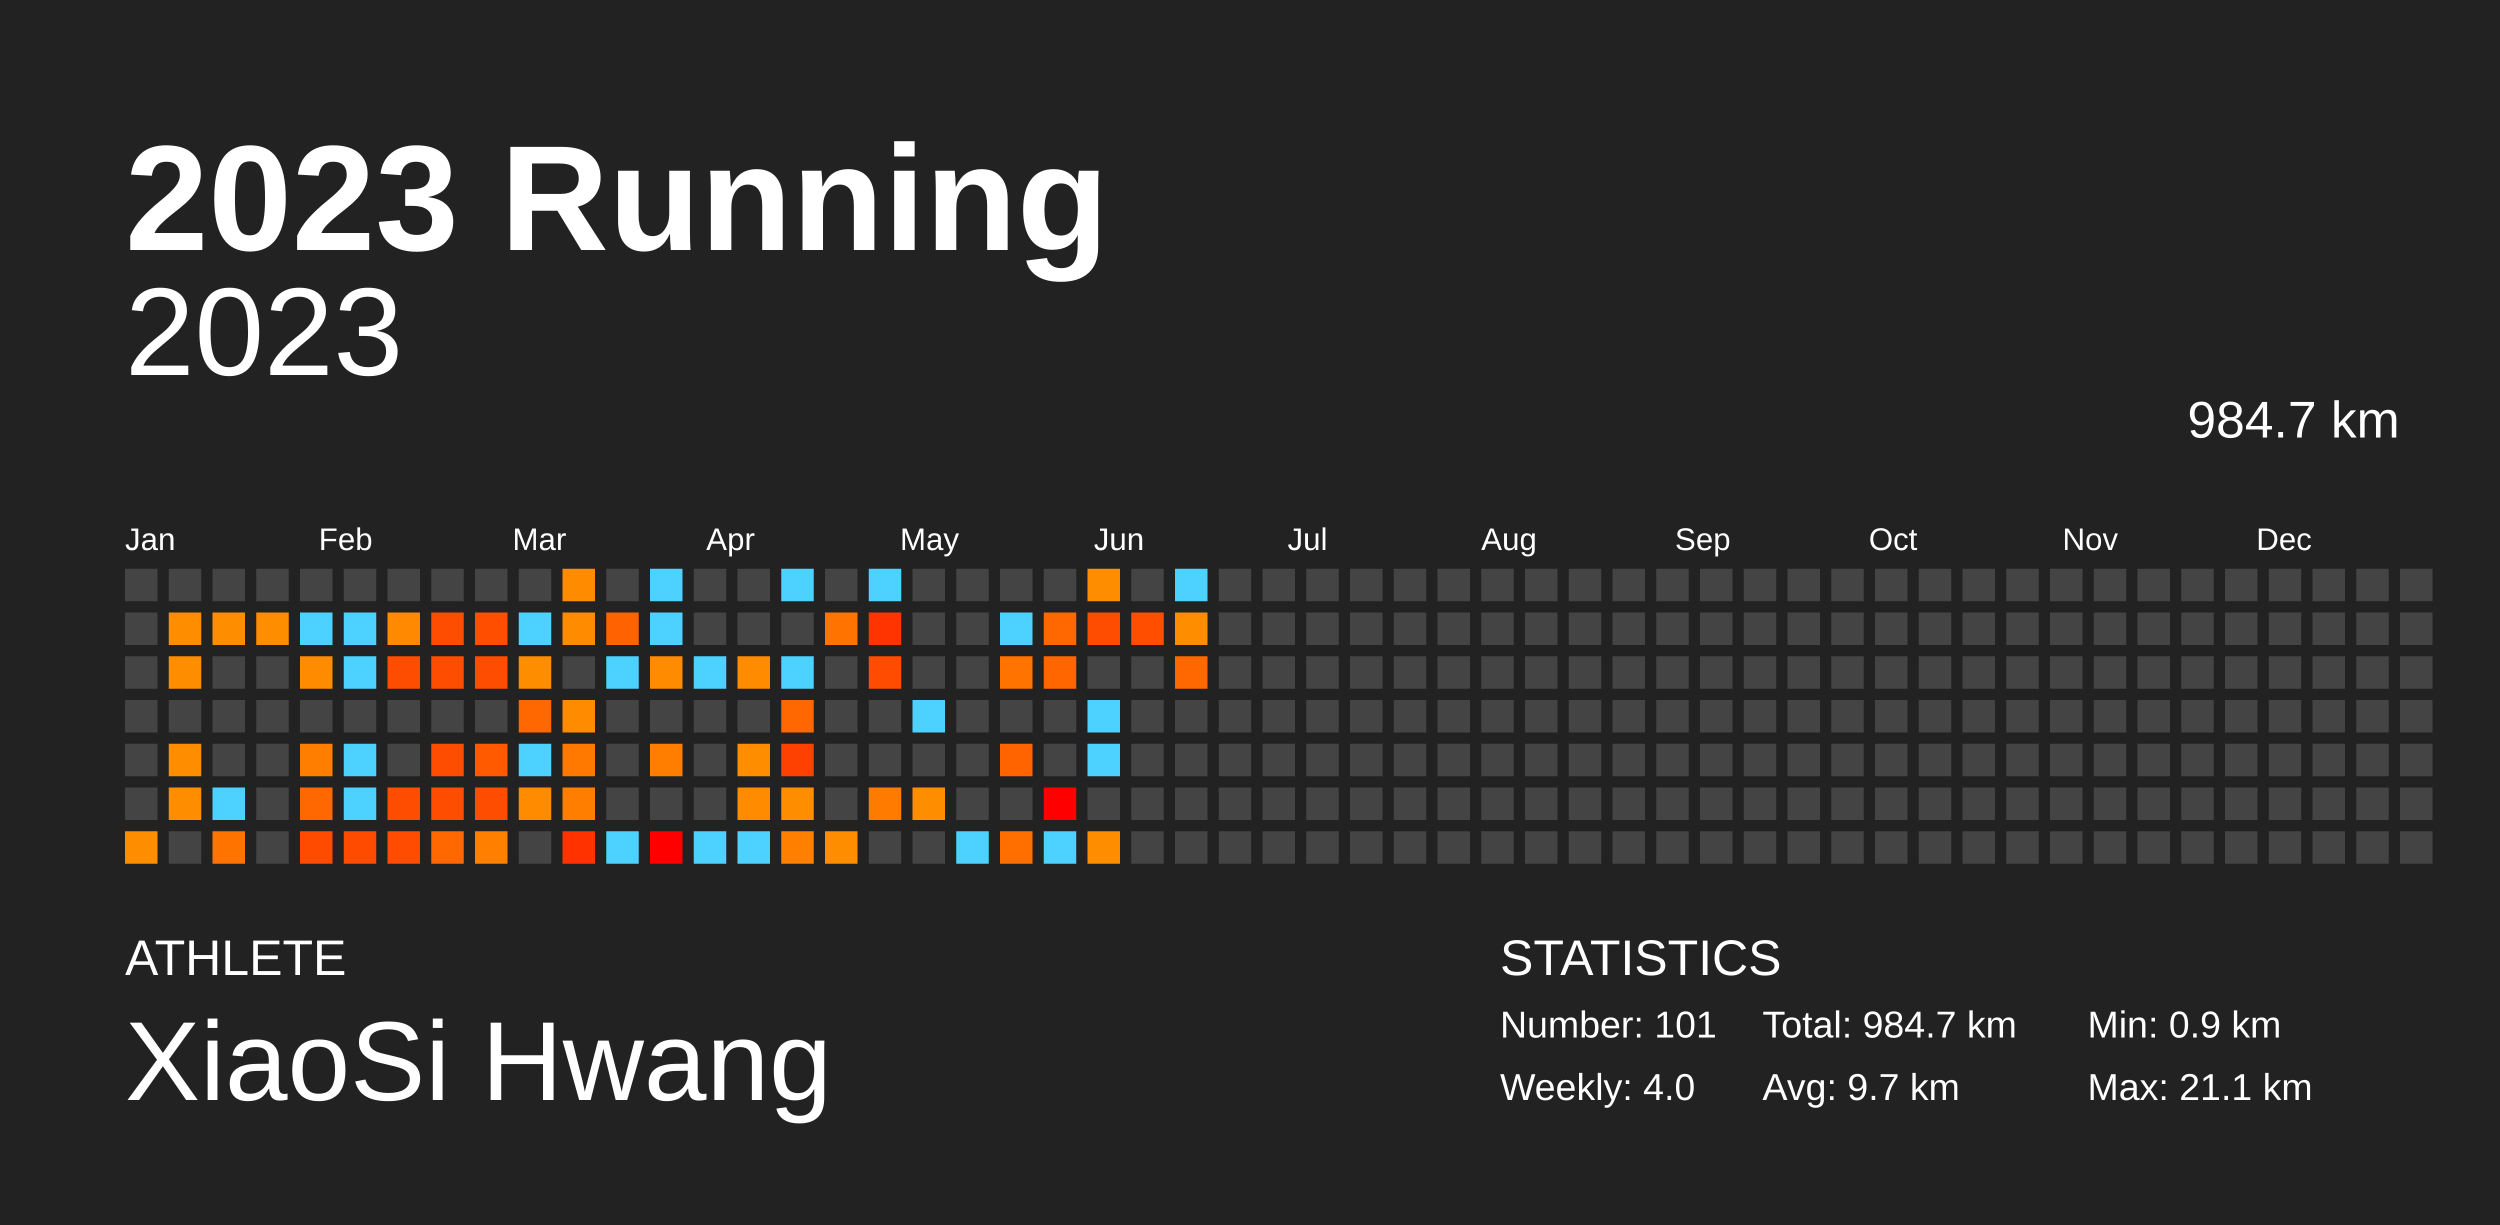
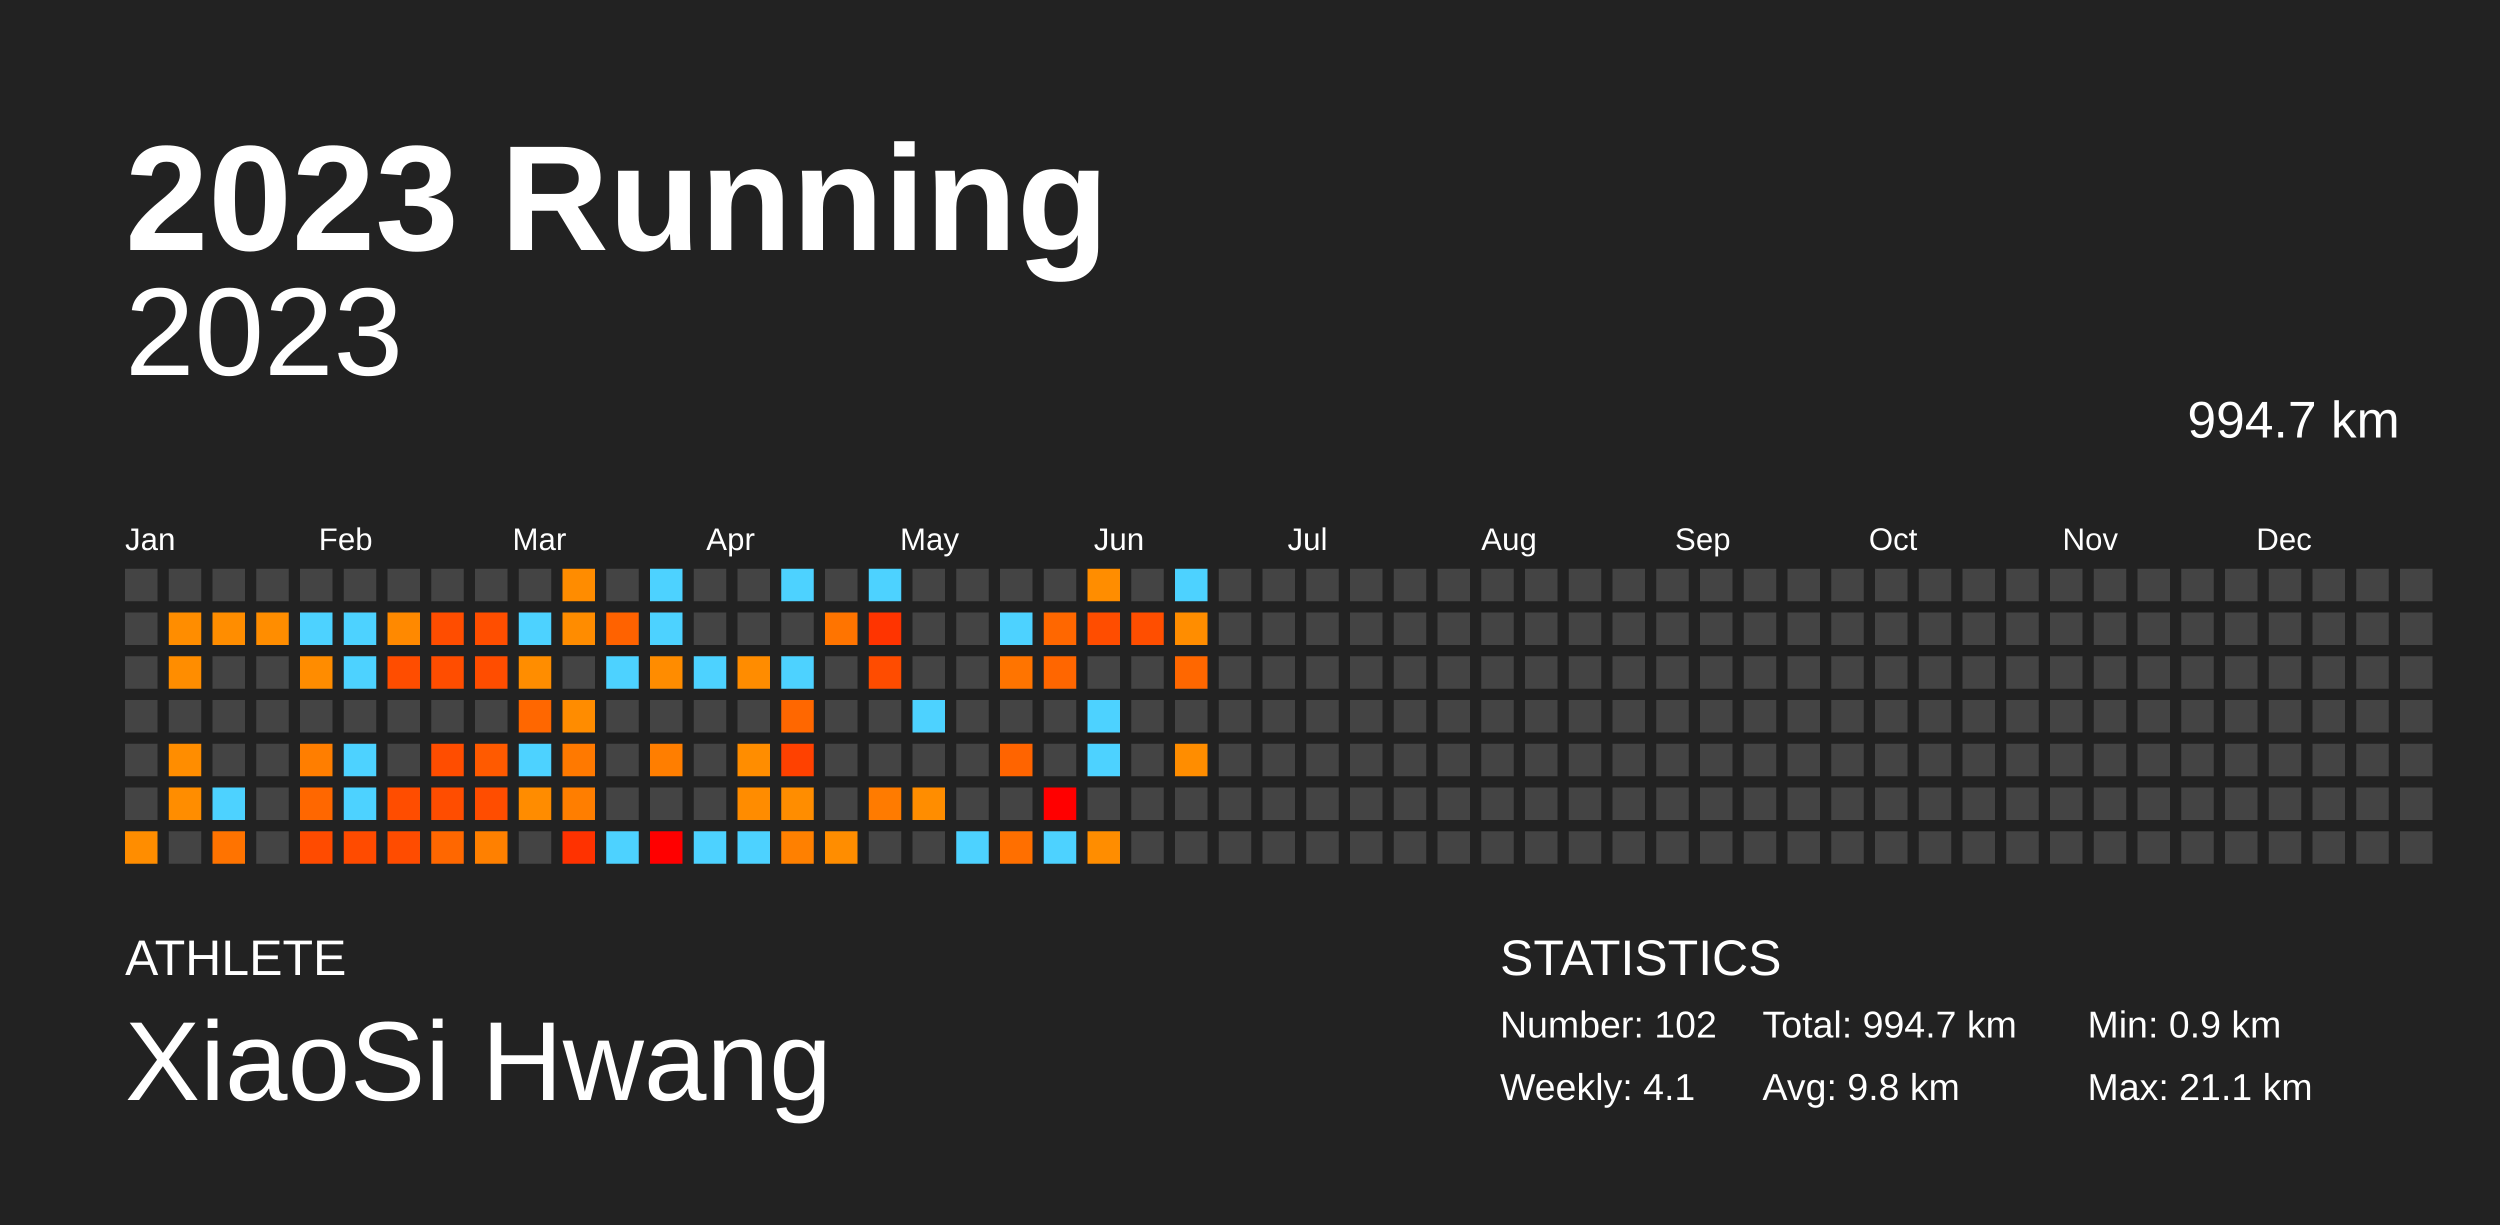
<svg xmlns="http://www.w3.org/2000/svg" baseProfile="full" height="98mm" version="1.1" viewBox="0,0,200,98" width="200mm">
  <defs />
  <rect fill="#222222" height="98" width="200" x="0" y="0" />
  <text fill="#FFFFFF" style="font-size:12px; font-family:Arial; font-weight:bold;" x="10" y="20">2023 Running</text>
  <text fill="#FFFFFF" style="font-size:4px; font-family:Arial" x="10" y="78">ATHLETE</text>
  <text fill="#FFFFFF" style="font-size:9px; font-family:Arial" x="10" y="88">XiaoSi Hwang</text>
  <text fill="#FFFFFF" style="font-size:4px; font-family:Arial" x="120" y="78">STATISTICS</text>
-   <text fill="#FFFFFF" style="font-size:3px; font-family:Arial" x="120" y="83">Number: 101</text>
-   <text fill="#FFFFFF" style="font-size:3px; font-family:Arial" x="120" y="88">Weekly: 4.0</text>
-   <text fill="#FFFFFF" style="font-size:3px; font-family:Arial" x="141" y="83">Total: 984.7 km</text>
-   <text fill="#FFFFFF" style="font-size:3px; font-family:Arial" x="141" y="88">Avg: 9.7 km</text>
+   <text fill="#FFFFFF" style="font-size:3px; font-family:Arial" x="120" y="83">Number: 102</text>
+   <text fill="#FFFFFF" style="font-size:3px; font-family:Arial" x="120" y="88">Weekly: 4.1</text>
+   <text fill="#FFFFFF" style="font-size:3px; font-family:Arial" x="141" y="83">Total: 994.7 km</text>
+   <text fill="#FFFFFF" style="font-size:3px; font-family:Arial" x="141" y="88">Avg: 9.8 km</text>
  <text fill="#FFFFFF" style="font-size:3px; font-family:Arial" x="167" y="83">Min: 0.9 km</text>
  <text fill="#FFFFFF" style="font-size:3px; font-family:Arial" x="167" y="88">Max: 21.1 km</text>
  <text alignment-baseline="hanging" fill="#FFFFFF" style="font-size:10.0px; font-family:Arial;" x="10" y="30">2023</text>
-   <text alignment-baseline="hanging" fill="#FFFFFF" style="font-size:4.125px; font-family:Arial;" x="175" y="35">984.7 km</text>
+   <text alignment-baseline="hanging" fill="#FFFFFF" style="font-size:4.125px; font-family:Arial;" x="175" y="35">994.7 km</text>
  <text fill="#FFFFFF" style="font-size:2.5px; font-family:Arial" x="10.0" y="44">Jan</text>
  <text fill="#FFFFFF" style="font-size:2.5px; font-family:Arial" x="25.5" y="44">Feb</text>
  <text fill="#FFFFFF" style="font-size:2.5px; font-family:Arial" x="41.0" y="44">Mar</text>
  <text fill="#FFFFFF" style="font-size:2.5px; font-family:Arial" x="56.5" y="44">Apr</text>
  <text fill="#FFFFFF" style="font-size:2.5px; font-family:Arial" x="72.0" y="44">May</text>
  <text fill="#FFFFFF" style="font-size:2.5px; font-family:Arial" x="87.5" y="44">Jun</text>
  <text fill="#FFFFFF" style="font-size:2.5px; font-family:Arial" x="103.0" y="44">Jul</text>
  <text fill="#FFFFFF" style="font-size:2.5px; font-family:Arial" x="118.5" y="44">Aug</text>
  <text fill="#FFFFFF" style="font-size:2.5px; font-family:Arial" x="134.0" y="44">Sep</text>
  <text fill="#FFFFFF" style="font-size:2.5px; font-family:Arial" x="149.5" y="44">Oct</text>
  <text fill="#FFFFFF" style="font-size:2.5px; font-family:Arial" x="165.0" y="44">Nov</text>
  <text fill="#FFFFFF" style="font-size:2.5px; font-family:Arial" x="180.5" y="44">Dec</text>
  <rect fill="#444444" height="2.6" width="2.6" x="10.0" y="45.5" />
  <rect fill="#444444" height="2.6" width="2.6" x="10.0" y="49.0" />
  <rect fill="#444444" height="2.6" width="2.6" x="10.0" y="52.5" />
  <rect fill="#444444" height="2.6" width="2.6" x="10.0" y="56.0" />
  <rect fill="#444444" height="2.6" width="2.6" x="10.0" y="59.5" />
  <rect fill="#444444" height="2.6" width="2.6" x="10.0" y="63.0" />
  <rect fill="#ff8d00" height="2.6" width="2.6" x="10.0" y="66.5" />
  <rect fill="#444444" height="2.6" width="2.6" x="13.5" y="45.5" />
  <rect fill="#ff8d00" height="2.6" width="2.6" x="13.5" y="49.0" />
  <rect fill="#ff8d00" height="2.6" width="2.6" x="13.5" y="52.5" />
  <rect fill="#444444" height="2.6" width="2.6" x="13.5" y="56.0" />
  <rect fill="#ff8d00" height="2.6" width="2.6" x="13.5" y="59.5" />
  <rect fill="#ff8d00" height="2.6" width="2.6" x="13.5" y="63.0" />
  <rect fill="#444444" height="2.6" width="2.6" x="13.5" y="66.5" />
  <rect fill="#444444" height="2.6" width="2.6" x="17.0" y="45.5" />
  <rect fill="#ff8d00" height="2.6" width="2.6" x="17.0" y="49.0" />
  <rect fill="#444444" height="2.6" width="2.6" x="17.0" y="52.5" />
  <rect fill="#444444" height="2.6" width="2.6" x="17.0" y="56.0" />
  <rect fill="#444444" height="2.6" width="2.6" x="17.0" y="59.5" />
  <rect fill="#4dd2ff" height="2.6" width="2.6" x="17.0" y="63.0" />
  <rect fill="#ff7300" height="2.6" width="2.6" x="17.0" y="66.5" />
  <rect fill="#444444" height="2.6" width="2.6" x="20.5" y="45.5" />
  <rect fill="#ff8d00" height="2.6" width="2.6" x="20.5" y="49.0" />
  <rect fill="#444444" height="2.6" width="2.6" x="20.5" y="52.5" />
  <rect fill="#444444" height="2.6" width="2.6" x="20.5" y="56.0" />
  <rect fill="#444444" height="2.6" width="2.6" x="20.5" y="59.5" />
  <rect fill="#444444" height="2.6" width="2.6" x="20.5" y="63.0" />
  <rect fill="#444444" height="2.6" width="2.6" x="20.5" y="66.5" />
  <rect fill="#444444" height="2.6" width="2.6" x="24.0" y="45.5" />
  <rect fill="#4dd2ff" height="2.6" width="2.6" x="24.0" y="49.0" />
  <rect fill="#ff8c00" height="2.6" width="2.6" x="24.0" y="52.5" />
  <rect fill="#444444" height="2.6" width="2.6" x="24.0" y="56.0" />
  <rect fill="#ff7e00" height="2.6" width="2.6" x="24.0" y="59.5" />
  <rect fill="#ff6700" height="2.6" width="2.6" x="24.0" y="63.0" />
  <rect fill="#ff4b00" height="2.6" width="2.6" x="24.0" y="66.5" />
  <rect fill="#444444" height="2.6" width="2.6" x="27.5" y="45.5" />
  <rect fill="#4dd2ff" height="2.6" width="2.6" x="27.5" y="49.0" />
  <rect fill="#4dd2ff" height="2.6" width="2.6" x="27.5" y="52.5" />
  <rect fill="#444444" height="2.6" width="2.6" x="27.5" y="56.0" />
  <rect fill="#4dd2ff" height="2.6" width="2.6" x="27.5" y="59.5" />
  <rect fill="#4dd2ff" height="2.6" width="2.6" x="27.5" y="63.0" />
  <rect fill="#ff4b00" height="2.6" width="2.6" x="27.5" y="66.5" />
  <rect fill="#444444" height="2.6" width="2.6" x="31.0" y="45.5" />
  <rect fill="#ff8900" height="2.6" width="2.6" x="31.0" y="49.0" />
  <rect fill="#ff4d00" height="2.6" width="2.6" x="31.0" y="52.5" />
  <rect fill="#444444" height="2.6" width="2.6" x="31.0" y="56.0" />
  <rect fill="#444444" height="2.6" width="2.6" x="31.0" y="59.5" />
  <rect fill="#ff4d00" height="2.6" width="2.6" x="31.0" y="63.0" />
  <rect fill="#ff4c00" height="2.6" width="2.6" x="31.0" y="66.5" />
  <rect fill="#444444" height="2.6" width="2.6" x="34.5" y="45.5" />
  <rect fill="#ff4d00" height="2.6" width="2.6" x="34.5" y="49.0" />
  <rect fill="#ff4d00" height="2.6" width="2.6" x="34.5" y="52.5" />
  <rect fill="#444444" height="2.6" width="2.6" x="34.5" y="56.0" />
  <rect fill="#ff4d00" height="2.6" width="2.6" x="34.5" y="59.5" />
  <rect fill="#ff4d00" height="2.6" width="2.6" x="34.5" y="63.0" />
  <rect fill="#ff6700" height="2.6" width="2.6" x="34.5" y="66.5" />
  <rect fill="#444444" height="2.6" width="2.6" x="38.0" y="45.5" />
  <rect fill="#ff4e00" height="2.6" width="2.6" x="38.0" y="49.0" />
  <rect fill="#ff4d00" height="2.6" width="2.6" x="38.0" y="52.5" />
  <rect fill="#444444" height="2.6" width="2.6" x="38.0" y="56.0" />
  <rect fill="#ff5a00" height="2.6" width="2.6" x="38.0" y="59.5" />
  <rect fill="#ff4d00" height="2.6" width="2.6" x="38.0" y="63.0" />
  <rect fill="#ff8000" height="2.6" width="2.6" x="38.0" y="66.5" />
  <rect fill="#444444" height="2.6" width="2.6" x="41.5" y="45.5" />
  <rect fill="#4dd2ff" height="2.6" width="2.6" x="41.5" y="49.0" />
  <rect fill="#ff8d00" height="2.6" width="2.6" x="41.5" y="52.5" />
  <rect fill="#ff6700" height="2.6" width="2.6" x="41.5" y="56.0" />
  <rect fill="#4dd2ff" height="2.6" width="2.6" x="41.5" y="59.5" />
  <rect fill="#ff8c00" height="2.6" width="2.6" x="41.5" y="63.0" />
  <rect fill="#444444" height="2.6" width="2.6" x="41.5" y="66.5" />
  <rect fill="#ff8c00" height="2.6" width="2.6" x="45.0" y="45.5" />
  <rect fill="#ff8c00" height="2.6" width="2.6" x="45.0" y="49.0" />
  <rect fill="#444444" height="2.6" width="2.6" x="45.0" y="52.5" />
  <rect fill="#ff8c00" height="2.6" width="2.6" x="45.0" y="56.0" />
  <rect fill="#ff7900" height="2.6" width="2.6" x="45.0" y="59.5" />
  <rect fill="#ff7e00" height="2.6" width="2.6" x="45.0" y="63.0" />
  <rect fill="#ff3200" height="2.6" width="2.6" x="45.0" y="66.5" />
  <rect fill="#444444" height="2.6" width="2.6" x="48.5" y="45.5" />
  <rect fill="#ff6200" height="2.6" width="2.6" x="48.5" y="49.0" />
  <rect fill="#4dd2ff" height="2.6" width="2.6" x="48.5" y="52.5" />
  <rect fill="#444444" height="2.6" width="2.6" x="48.5" y="56.0" />
  <rect fill="#444444" height="2.6" width="2.6" x="48.5" y="59.5" />
  <rect fill="#444444" height="2.6" width="2.6" x="48.5" y="63.0" />
  <rect fill="#4dd2ff" height="2.6" width="2.6" x="48.5" y="66.5" />
  <rect fill="#4dd2ff" height="2.6" width="2.6" x="52.0" y="45.5" />
  <rect fill="#4dd2ff" height="2.6" width="2.6" x="52.0" y="49.0" />
  <rect fill="#ff8c00" height="2.6" width="2.6" x="52.0" y="52.5" />
  <rect fill="#444444" height="2.6" width="2.6" x="52.0" y="56.0" />
  <rect fill="#ff7e00" height="2.6" width="2.6" x="52.0" y="59.5" />
  <rect fill="#444444" height="2.6" width="2.6" x="52.0" y="63.0" />
  <rect fill="red" height="2.6" width="2.6" x="52.0" y="66.5" />
  <rect fill="#444444" height="2.6" width="2.6" x="55.5" y="45.5" />
  <rect fill="#444444" height="2.6" width="2.6" x="55.5" y="49.0" />
  <rect fill="#4dd2ff" height="2.6" width="2.6" x="55.5" y="52.5" />
  <rect fill="#444444" height="2.6" width="2.6" x="55.5" y="56.0" />
  <rect fill="#444444" height="2.6" width="2.6" x="55.5" y="59.5" />
  <rect fill="#444444" height="2.6" width="2.6" x="55.5" y="63.0" />
  <rect fill="#4dd2ff" height="2.6" width="2.6" x="55.5" y="66.5" />
  <rect fill="#444444" height="2.6" width="2.6" x="59.0" y="45.5" />
  <rect fill="#444444" height="2.6" width="2.6" x="59.0" y="49.0" />
  <rect fill="#ff8c00" height="2.6" width="2.6" x="59.0" y="52.5" />
  <rect fill="#444444" height="2.6" width="2.6" x="59.0" y="56.0" />
  <rect fill="#ff8d00" height="2.6" width="2.6" x="59.0" y="59.5" />
  <rect fill="#ff8c00" height="2.6" width="2.6" x="59.0" y="63.0" />
  <rect fill="#4dd2ff" height="2.6" width="2.6" x="59.0" y="66.5" />
  <rect fill="#4dd2ff" height="2.6" width="2.6" x="62.5" y="45.5" />
  <rect fill="#444444" height="2.6" width="2.6" x="62.5" y="49.0" />
  <rect fill="#4dd2ff" height="2.6" width="2.6" x="62.5" y="52.5" />
  <rect fill="#ff6700" height="2.6" width="2.6" x="62.5" y="56.0" />
  <rect fill="#ff4100" height="2.6" width="2.6" x="62.5" y="59.5" />
  <rect fill="#ff8d00" height="2.6" width="2.6" x="62.5" y="63.0" />
  <rect fill="#ff8000" height="2.6" width="2.6" x="62.5" y="66.5" />
  <rect fill="#444444" height="2.6" width="2.6" x="66.0" y="45.5" />
  <rect fill="#ff7400" height="2.6" width="2.6" x="66.0" y="49.0" />
  <rect fill="#444444" height="2.6" width="2.6" x="66.0" y="52.5" />
  <rect fill="#444444" height="2.6" width="2.6" x="66.0" y="56.0" />
  <rect fill="#444444" height="2.6" width="2.6" x="66.0" y="59.5" />
  <rect fill="#444444" height="2.6" width="2.6" x="66.0" y="63.0" />
  <rect fill="#ff8d00" height="2.6" width="2.6" x="66.0" y="66.5" />
  <rect fill="#4dd2ff" height="2.6" width="2.6" x="69.5" y="45.5" />
  <rect fill="#ff3400" height="2.6" width="2.6" x="69.5" y="49.0" />
  <rect fill="#ff4c00" height="2.6" width="2.6" x="69.5" y="52.5" />
  <rect fill="#444444" height="2.6" width="2.6" x="69.5" y="56.0" />
  <rect fill="#444444" height="2.6" width="2.6" x="69.5" y="59.5" />
  <rect fill="#ff7b00" height="2.6" width="2.6" x="69.5" y="63.0" />
  <rect fill="#444444" height="2.6" width="2.6" x="69.5" y="66.5" />
  <rect fill="#444444" height="2.6" width="2.6" x="73.0" y="45.5" />
  <rect fill="#444444" height="2.6" width="2.6" x="73.0" y="49.0" />
  <rect fill="#444444" height="2.6" width="2.6" x="73.0" y="52.5" />
  <rect fill="#4dd2ff" height="2.6" width="2.6" x="73.0" y="56.0" />
  <rect fill="#444444" height="2.6" width="2.6" x="73.0" y="59.5" />
  <rect fill="#ff8d00" height="2.6" width="2.6" x="73.0" y="63.0" />
  <rect fill="#444444" height="2.6" width="2.6" x="73.0" y="66.5" />
  <rect fill="#444444" height="2.6" width="2.6" x="76.5" y="45.5" />
  <rect fill="#444444" height="2.6" width="2.6" x="76.5" y="49.0" />
  <rect fill="#444444" height="2.6" width="2.6" x="76.5" y="52.5" />
  <rect fill="#444444" height="2.6" width="2.6" x="76.5" y="56.0" />
  <rect fill="#444444" height="2.6" width="2.6" x="76.5" y="59.5" />
  <rect fill="#444444" height="2.6" width="2.6" x="76.5" y="63.0" />
  <rect fill="#4dd2ff" height="2.6" width="2.6" x="76.5" y="66.5" />
  <rect fill="#444444" height="2.6" width="2.6" x="80.0" y="45.5" />
  <rect fill="#4dd2ff" height="2.6" width="2.6" x="80.0" y="49.0" />
  <rect fill="#ff7400" height="2.6" width="2.6" x="80.0" y="52.5" />
  <rect fill="#444444" height="2.6" width="2.6" x="80.0" y="56.0" />
  <rect fill="#ff6400" height="2.6" width="2.6" x="80.0" y="59.5" />
  <rect fill="#444444" height="2.6" width="2.6" x="80.0" y="63.0" />
  <rect fill="#ff6f00" height="2.6" width="2.6" x="80.0" y="66.5" />
  <rect fill="#444444" height="2.6" width="2.6" x="83.5" y="45.5" />
  <rect fill="#ff6700" height="2.6" width="2.6" x="83.5" y="49.0" />
  <rect fill="#ff6600" height="2.6" width="2.6" x="83.5" y="52.5" />
  <rect fill="#444444" height="2.6" width="2.6" x="83.5" y="56.0" />
  <rect fill="#444444" height="2.6" width="2.6" x="83.5" y="59.5" />
  <rect fill="red" height="2.6" width="2.6" x="83.5" y="63.0" />
  <rect fill="#4dd2ff" height="2.6" width="2.6" x="83.5" y="66.5" />
  <rect fill="#ff8d00" height="2.6" width="2.6" x="87.0" y="45.5" />
  <rect fill="#ff4d00" height="2.6" width="2.6" x="87.0" y="49.0" />
  <rect fill="#444444" height="2.6" width="2.6" x="87.0" y="52.5" />
  <rect fill="#4dd2ff" height="2.6" width="2.6" x="87.0" y="56.0" />
  <rect fill="#4dd2ff" height="2.6" width="2.6" x="87.0" y="59.5" />
  <rect fill="#444444" height="2.6" width="2.6" x="87.0" y="63.0" />
  <rect fill="#ff8d00" height="2.6" width="2.6" x="87.0" y="66.5" />
  <rect fill="#444444" height="2.6" width="2.6" x="90.5" y="45.5" />
  <rect fill="#ff4e00" height="2.6" width="2.6" x="90.5" y="49.0" />
  <rect fill="#444444" height="2.6" width="2.6" x="90.5" y="52.5" />
  <rect fill="#444444" height="2.6" width="2.6" x="90.5" y="56.0" />
  <rect fill="#444444" height="2.6" width="2.6" x="90.5" y="59.5" />
  <rect fill="#444444" height="2.6" width="2.6" x="90.5" y="63.0" />
  <rect fill="#444444" height="2.6" width="2.6" x="90.5" y="66.5" />
  <rect fill="#4dd2ff" height="2.6" width="2.6" x="94.0" y="45.5" />
  <rect fill="#ff8d00" height="2.6" width="2.6" x="94.0" y="49.0" />
  <rect fill="#ff6700" height="2.6" width="2.6" x="94.0" y="52.5" />
  <rect fill="#444444" height="2.6" width="2.6" x="94.0" y="56.0" />
-   <rect fill="#444444" height="2.6" width="2.6" x="94.0" y="59.5" />
+   <rect fill="#ff8d00" height="2.6" width="2.6" x="94.0" y="59.5" />
  <rect fill="#444444" height="2.6" width="2.6" x="94.0" y="63.0" />
  <rect fill="#444444" height="2.6" width="2.6" x="94.0" y="66.5" />
  <rect fill="#444444" height="2.6" width="2.6" x="97.5" y="45.5" />
  <rect fill="#444444" height="2.6" width="2.6" x="97.5" y="49.0" />
  <rect fill="#444444" height="2.6" width="2.6" x="97.5" y="52.5" />
  <rect fill="#444444" height="2.6" width="2.6" x="97.5" y="56.0" />
  <rect fill="#444444" height="2.6" width="2.6" x="97.5" y="59.5" />
  <rect fill="#444444" height="2.6" width="2.6" x="97.5" y="63.0" />
  <rect fill="#444444" height="2.6" width="2.6" x="97.5" y="66.5" />
  <rect fill="#444444" height="2.6" width="2.6" x="101.0" y="45.5" />
  <rect fill="#444444" height="2.6" width="2.6" x="101.0" y="49.0" />
  <rect fill="#444444" height="2.6" width="2.6" x="101.0" y="52.5" />
  <rect fill="#444444" height="2.6" width="2.6" x="101.0" y="56.0" />
  <rect fill="#444444" height="2.6" width="2.6" x="101.0" y="59.5" />
  <rect fill="#444444" height="2.6" width="2.6" x="101.0" y="63.0" />
  <rect fill="#444444" height="2.6" width="2.6" x="101.0" y="66.5" />
  <rect fill="#444444" height="2.6" width="2.6" x="104.5" y="45.5" />
  <rect fill="#444444" height="2.6" width="2.6" x="104.5" y="49.0" />
  <rect fill="#444444" height="2.6" width="2.6" x="104.5" y="52.5" />
  <rect fill="#444444" height="2.6" width="2.6" x="104.5" y="56.0" />
  <rect fill="#444444" height="2.6" width="2.6" x="104.5" y="59.5" />
  <rect fill="#444444" height="2.6" width="2.6" x="104.5" y="63.0" />
  <rect fill="#444444" height="2.6" width="2.6" x="104.5" y="66.5" />
  <rect fill="#444444" height="2.6" width="2.6" x="108.0" y="45.5" />
  <rect fill="#444444" height="2.6" width="2.6" x="108.0" y="49.0" />
  <rect fill="#444444" height="2.6" width="2.6" x="108.0" y="52.5" />
  <rect fill="#444444" height="2.6" width="2.6" x="108.0" y="56.0" />
  <rect fill="#444444" height="2.6" width="2.6" x="108.0" y="59.5" />
  <rect fill="#444444" height="2.6" width="2.6" x="108.0" y="63.0" />
  <rect fill="#444444" height="2.6" width="2.6" x="108.0" y="66.5" />
  <rect fill="#444444" height="2.6" width="2.6" x="111.5" y="45.5" />
  <rect fill="#444444" height="2.6" width="2.6" x="111.5" y="49.0" />
  <rect fill="#444444" height="2.6" width="2.6" x="111.5" y="52.5" />
  <rect fill="#444444" height="2.6" width="2.6" x="111.5" y="56.0" />
  <rect fill="#444444" height="2.6" width="2.6" x="111.5" y="59.5" />
  <rect fill="#444444" height="2.6" width="2.6" x="111.5" y="63.0" />
  <rect fill="#444444" height="2.6" width="2.6" x="111.5" y="66.5" />
  <rect fill="#444444" height="2.6" width="2.6" x="115.0" y="45.5" />
  <rect fill="#444444" height="2.6" width="2.6" x="115.0" y="49.0" />
  <rect fill="#444444" height="2.6" width="2.6" x="115.0" y="52.5" />
  <rect fill="#444444" height="2.6" width="2.6" x="115.0" y="56.0" />
  <rect fill="#444444" height="2.6" width="2.6" x="115.0" y="59.5" />
  <rect fill="#444444" height="2.6" width="2.6" x="115.0" y="63.0" />
  <rect fill="#444444" height="2.6" width="2.6" x="115.0" y="66.5" />
  <rect fill="#444444" height="2.6" width="2.6" x="118.5" y="45.5" />
  <rect fill="#444444" height="2.6" width="2.6" x="118.5" y="49.0" />
  <rect fill="#444444" height="2.6" width="2.6" x="118.5" y="52.5" />
  <rect fill="#444444" height="2.6" width="2.6" x="118.5" y="56.0" />
  <rect fill="#444444" height="2.6" width="2.6" x="118.5" y="59.5" />
  <rect fill="#444444" height="2.6" width="2.6" x="118.5" y="63.0" />
  <rect fill="#444444" height="2.6" width="2.6" x="118.5" y="66.5" />
  <rect fill="#444444" height="2.6" width="2.6" x="122.0" y="45.5" />
  <rect fill="#444444" height="2.6" width="2.6" x="122.0" y="49.0" />
  <rect fill="#444444" height="2.6" width="2.6" x="122.0" y="52.5" />
  <rect fill="#444444" height="2.6" width="2.6" x="122.0" y="56.0" />
  <rect fill="#444444" height="2.6" width="2.6" x="122.0" y="59.5" />
  <rect fill="#444444" height="2.6" width="2.6" x="122.0" y="63.0" />
  <rect fill="#444444" height="2.6" width="2.6" x="122.0" y="66.5" />
  <rect fill="#444444" height="2.6" width="2.6" x="125.5" y="45.5" />
  <rect fill="#444444" height="2.6" width="2.6" x="125.5" y="49.0" />
  <rect fill="#444444" height="2.6" width="2.6" x="125.5" y="52.5" />
  <rect fill="#444444" height="2.6" width="2.6" x="125.5" y="56.0" />
  <rect fill="#444444" height="2.6" width="2.6" x="125.5" y="59.5" />
  <rect fill="#444444" height="2.6" width="2.6" x="125.5" y="63.0" />
  <rect fill="#444444" height="2.6" width="2.6" x="125.5" y="66.5" />
  <rect fill="#444444" height="2.6" width="2.6" x="129.0" y="45.5" />
  <rect fill="#444444" height="2.6" width="2.6" x="129.0" y="49.0" />
  <rect fill="#444444" height="2.6" width="2.6" x="129.0" y="52.5" />
  <rect fill="#444444" height="2.6" width="2.6" x="129.0" y="56.0" />
  <rect fill="#444444" height="2.6" width="2.6" x="129.0" y="59.5" />
  <rect fill="#444444" height="2.6" width="2.6" x="129.0" y="63.0" />
  <rect fill="#444444" height="2.6" width="2.6" x="129.0" y="66.5" />
  <rect fill="#444444" height="2.6" width="2.6" x="132.5" y="45.5" />
  <rect fill="#444444" height="2.6" width="2.6" x="132.5" y="49.0" />
  <rect fill="#444444" height="2.6" width="2.6" x="132.5" y="52.5" />
  <rect fill="#444444" height="2.6" width="2.6" x="132.5" y="56.0" />
  <rect fill="#444444" height="2.6" width="2.6" x="132.5" y="59.5" />
  <rect fill="#444444" height="2.6" width="2.6" x="132.5" y="63.0" />
  <rect fill="#444444" height="2.6" width="2.6" x="132.5" y="66.5" />
  <rect fill="#444444" height="2.6" width="2.6" x="136.0" y="45.5" />
  <rect fill="#444444" height="2.6" width="2.6" x="136.0" y="49.0" />
  <rect fill="#444444" height="2.6" width="2.6" x="136.0" y="52.5" />
  <rect fill="#444444" height="2.6" width="2.6" x="136.0" y="56.0" />
  <rect fill="#444444" height="2.6" width="2.6" x="136.0" y="59.5" />
  <rect fill="#444444" height="2.6" width="2.6" x="136.0" y="63.0" />
  <rect fill="#444444" height="2.6" width="2.6" x="136.0" y="66.5" />
  <rect fill="#444444" height="2.6" width="2.6" x="139.5" y="45.5" />
  <rect fill="#444444" height="2.6" width="2.6" x="139.5" y="49.0" />
  <rect fill="#444444" height="2.6" width="2.6" x="139.5" y="52.5" />
  <rect fill="#444444" height="2.6" width="2.6" x="139.5" y="56.0" />
  <rect fill="#444444" height="2.6" width="2.6" x="139.5" y="59.5" />
  <rect fill="#444444" height="2.6" width="2.6" x="139.5" y="63.0" />
  <rect fill="#444444" height="2.6" width="2.6" x="139.5" y="66.5" />
  <rect fill="#444444" height="2.6" width="2.6" x="143.0" y="45.5" />
  <rect fill="#444444" height="2.6" width="2.6" x="143.0" y="49.0" />
  <rect fill="#444444" height="2.6" width="2.6" x="143.0" y="52.5" />
  <rect fill="#444444" height="2.6" width="2.6" x="143.0" y="56.0" />
  <rect fill="#444444" height="2.6" width="2.6" x="143.0" y="59.5" />
  <rect fill="#444444" height="2.6" width="2.6" x="143.0" y="63.0" />
  <rect fill="#444444" height="2.6" width="2.6" x="143.0" y="66.5" />
  <rect fill="#444444" height="2.6" width="2.6" x="146.5" y="45.5" />
  <rect fill="#444444" height="2.6" width="2.6" x="146.5" y="49.0" />
  <rect fill="#444444" height="2.6" width="2.6" x="146.5" y="52.5" />
  <rect fill="#444444" height="2.6" width="2.6" x="146.5" y="56.0" />
  <rect fill="#444444" height="2.6" width="2.6" x="146.5" y="59.5" />
  <rect fill="#444444" height="2.6" width="2.6" x="146.5" y="63.0" />
  <rect fill="#444444" height="2.6" width="2.6" x="146.5" y="66.5" />
  <rect fill="#444444" height="2.6" width="2.6" x="150.0" y="45.5" />
  <rect fill="#444444" height="2.6" width="2.6" x="150.0" y="49.0" />
  <rect fill="#444444" height="2.6" width="2.6" x="150.0" y="52.5" />
  <rect fill="#444444" height="2.6" width="2.6" x="150.0" y="56.0" />
  <rect fill="#444444" height="2.6" width="2.6" x="150.0" y="59.5" />
  <rect fill="#444444" height="2.6" width="2.6" x="150.0" y="63.0" />
  <rect fill="#444444" height="2.6" width="2.6" x="150.0" y="66.5" />
  <rect fill="#444444" height="2.6" width="2.6" x="153.5" y="45.5" />
  <rect fill="#444444" height="2.6" width="2.6" x="153.5" y="49.0" />
  <rect fill="#444444" height="2.6" width="2.6" x="153.5" y="52.5" />
  <rect fill="#444444" height="2.6" width="2.6" x="153.5" y="56.0" />
  <rect fill="#444444" height="2.6" width="2.6" x="153.5" y="59.5" />
  <rect fill="#444444" height="2.6" width="2.6" x="153.5" y="63.0" />
  <rect fill="#444444" height="2.6" width="2.6" x="153.5" y="66.5" />
  <rect fill="#444444" height="2.6" width="2.6" x="157.0" y="45.5" />
  <rect fill="#444444" height="2.6" width="2.6" x="157.0" y="49.0" />
  <rect fill="#444444" height="2.6" width="2.6" x="157.0" y="52.5" />
  <rect fill="#444444" height="2.6" width="2.6" x="157.0" y="56.0" />
  <rect fill="#444444" height="2.6" width="2.6" x="157.0" y="59.5" />
  <rect fill="#444444" height="2.6" width="2.6" x="157.0" y="63.0" />
  <rect fill="#444444" height="2.6" width="2.6" x="157.0" y="66.5" />
  <rect fill="#444444" height="2.6" width="2.6" x="160.5" y="45.5" />
  <rect fill="#444444" height="2.6" width="2.6" x="160.5" y="49.0" />
  <rect fill="#444444" height="2.6" width="2.6" x="160.5" y="52.5" />
  <rect fill="#444444" height="2.6" width="2.6" x="160.5" y="56.0" />
  <rect fill="#444444" height="2.6" width="2.6" x="160.5" y="59.5" />
  <rect fill="#444444" height="2.6" width="2.6" x="160.5" y="63.0" />
  <rect fill="#444444" height="2.6" width="2.6" x="160.5" y="66.5" />
  <rect fill="#444444" height="2.6" width="2.6" x="164.0" y="45.5" />
  <rect fill="#444444" height="2.6" width="2.6" x="164.0" y="49.0" />
  <rect fill="#444444" height="2.6" width="2.6" x="164.0" y="52.5" />
  <rect fill="#444444" height="2.6" width="2.6" x="164.0" y="56.0" />
  <rect fill="#444444" height="2.6" width="2.6" x="164.0" y="59.5" />
  <rect fill="#444444" height="2.6" width="2.6" x="164.0" y="63.0" />
  <rect fill="#444444" height="2.6" width="2.6" x="164.0" y="66.5" />
  <rect fill="#444444" height="2.6" width="2.6" x="167.5" y="45.5" />
  <rect fill="#444444" height="2.6" width="2.6" x="167.5" y="49.0" />
  <rect fill="#444444" height="2.6" width="2.6" x="167.5" y="52.5" />
  <rect fill="#444444" height="2.6" width="2.6" x="167.5" y="56.0" />
  <rect fill="#444444" height="2.6" width="2.6" x="167.5" y="59.5" />
  <rect fill="#444444" height="2.6" width="2.6" x="167.5" y="63.0" />
  <rect fill="#444444" height="2.6" width="2.6" x="167.5" y="66.5" />
  <rect fill="#444444" height="2.6" width="2.6" x="171.0" y="45.5" />
  <rect fill="#444444" height="2.6" width="2.6" x="171.0" y="49.0" />
  <rect fill="#444444" height="2.6" width="2.6" x="171.0" y="52.5" />
  <rect fill="#444444" height="2.6" width="2.6" x="171.0" y="56.0" />
  <rect fill="#444444" height="2.6" width="2.6" x="171.0" y="59.5" />
  <rect fill="#444444" height="2.6" width="2.6" x="171.0" y="63.0" />
  <rect fill="#444444" height="2.6" width="2.6" x="171.0" y="66.5" />
  <rect fill="#444444" height="2.6" width="2.6" x="174.5" y="45.5" />
  <rect fill="#444444" height="2.6" width="2.6" x="174.5" y="49.0" />
  <rect fill="#444444" height="2.6" width="2.6" x="174.5" y="52.5" />
  <rect fill="#444444" height="2.6" width="2.6" x="174.5" y="56.0" />
  <rect fill="#444444" height="2.6" width="2.6" x="174.5" y="59.5" />
  <rect fill="#444444" height="2.6" width="2.6" x="174.5" y="63.0" />
  <rect fill="#444444" height="2.6" width="2.6" x="174.5" y="66.5" />
  <rect fill="#444444" height="2.6" width="2.6" x="178.0" y="45.5" />
  <rect fill="#444444" height="2.6" width="2.6" x="178.0" y="49.0" />
  <rect fill="#444444" height="2.6" width="2.6" x="178.0" y="52.5" />
  <rect fill="#444444" height="2.6" width="2.6" x="178.0" y="56.0" />
  <rect fill="#444444" height="2.6" width="2.6" x="178.0" y="59.5" />
  <rect fill="#444444" height="2.6" width="2.6" x="178.0" y="63.0" />
  <rect fill="#444444" height="2.6" width="2.6" x="178.0" y="66.5" />
  <rect fill="#444444" height="2.6" width="2.6" x="181.5" y="45.5" />
  <rect fill="#444444" height="2.6" width="2.6" x="181.5" y="49.0" />
  <rect fill="#444444" height="2.6" width="2.6" x="181.5" y="52.5" />
  <rect fill="#444444" height="2.6" width="2.6" x="181.5" y="56.0" />
  <rect fill="#444444" height="2.6" width="2.6" x="181.5" y="59.5" />
  <rect fill="#444444" height="2.6" width="2.6" x="181.5" y="63.0" />
  <rect fill="#444444" height="2.6" width="2.6" x="181.5" y="66.5" />
  <rect fill="#444444" height="2.6" width="2.6" x="185.0" y="45.5" />
  <rect fill="#444444" height="2.6" width="2.6" x="185.0" y="49.0" />
  <rect fill="#444444" height="2.6" width="2.6" x="185.0" y="52.5" />
  <rect fill="#444444" height="2.6" width="2.6" x="185.0" y="56.0" />
  <rect fill="#444444" height="2.6" width="2.6" x="185.0" y="59.5" />
  <rect fill="#444444" height="2.6" width="2.6" x="185.0" y="63.0" />
  <rect fill="#444444" height="2.6" width="2.6" x="185.0" y="66.5" />
  <rect fill="#444444" height="2.6" width="2.6" x="188.5" y="45.5" />
  <rect fill="#444444" height="2.6" width="2.6" x="188.5" y="49.0" />
  <rect fill="#444444" height="2.6" width="2.6" x="188.5" y="52.5" />
  <rect fill="#444444" height="2.6" width="2.6" x="188.5" y="56.0" />
  <rect fill="#444444" height="2.6" width="2.6" x="188.5" y="59.5" />
  <rect fill="#444444" height="2.6" width="2.6" x="188.5" y="63.0" />
  <rect fill="#444444" height="2.6" width="2.6" x="188.5" y="66.5" />
  <rect fill="#444444" height="2.6" width="2.6" x="192.0" y="45.5" />
  <rect fill="#444444" height="2.6" width="2.6" x="192.0" y="49.0" />
  <rect fill="#444444" height="2.6" width="2.6" x="192.0" y="52.5" />
  <rect fill="#444444" height="2.6" width="2.6" x="192.0" y="56.0" />
  <rect fill="#444444" height="2.6" width="2.6" x="192.0" y="59.5" />
  <rect fill="#444444" height="2.6" width="2.6" x="192.0" y="63.0" />
  <rect fill="#444444" height="2.6" width="2.6" x="192.0" y="66.5" />
</svg>
